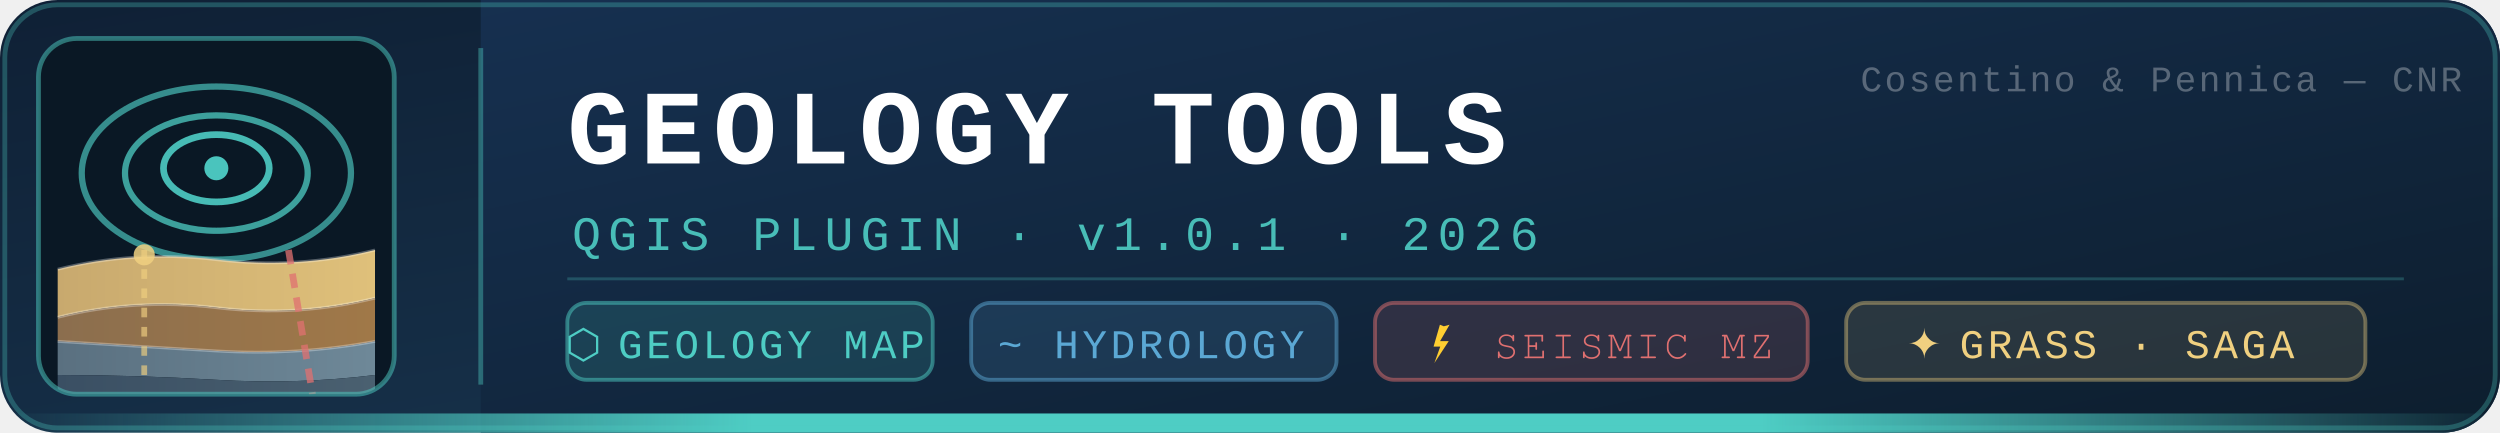
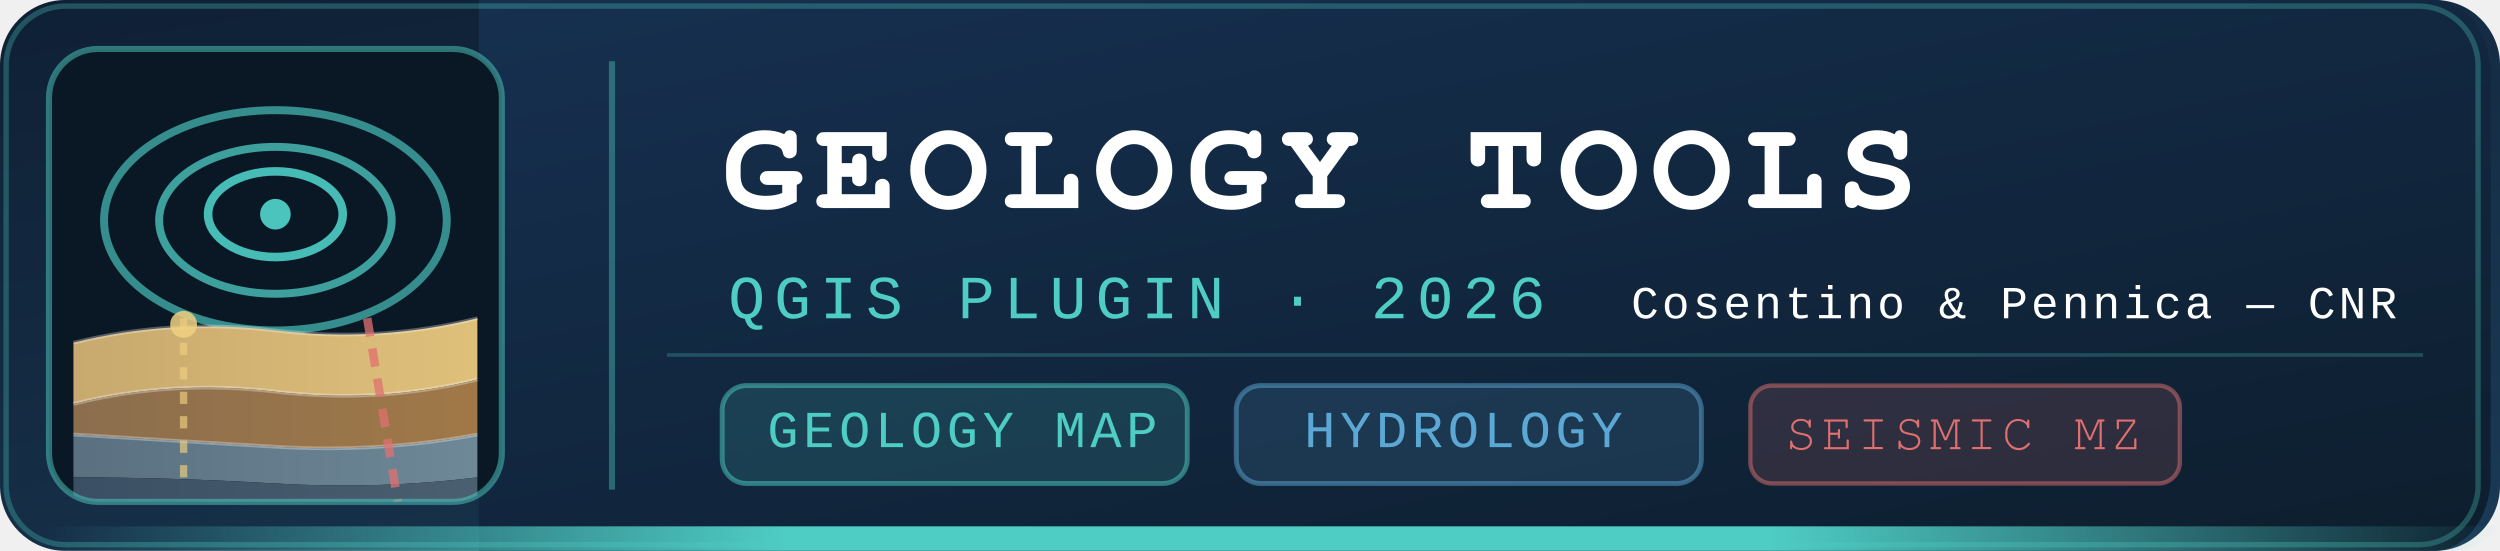
- <svg xmlns="http://www.w3.org/2000/svg" id="Livello_1" version="1.1" viewBox="0 0 520 90">
+ <svg xmlns="http://www.w3.org/2000/svg" id="Livello_1" version="1.1" viewBox="0 0 408.49 90">
  <defs>
    <style>
-       .st0, .st1, .st2, .st3, .st4, .st5, .st6, .st7, .st8, .st9, .st10, .st11, .st12, .st13, .st14 {
+       .st0, .st1, .st2, .st3, .st4, .st5, .st6, .st7, .st8, .st9, .st10, .st11, .st12, .st13 {
        fill: none;
      }

-       .st15, .st1, .st2, .st16, .st17, .st3, .st18, .st4, .st5, .st6, .st7, .st19, .st20, .st8, .st21, .st9, .st10, .st11, .st22, .st23, .st24, .st12, .st25, .st26, .st13, .st27, .st14 {
+       .st14, .st1, .st2, .st15, .st3, .st4, .st16, .st5, .st17, .st6, .st18, .st19, .st7, .st20, .st8, .st9, .st10, .st21, .st22, .st11, .st12, .st23, .st13, .st24 {
        isolation: isolate;
      }

-       .st15, .st23, .st27 {
+       .st14, .st22, .st24 {
        opacity: .15;
      }

-       .st15, .st25 {
+       .st14, .st23 {
        fill: #5ba8d4;
      }

-       .st1, .st2, .st3, .st5, .st6, .st10, .st11, .st12 {
+       .st1 {
+         opacity: .4;
+       }
+ 
+       .st1, .st2, .st4, .st5, .st8, .st9, .st10, .st12 {
        stroke: #4ecdc4;
      }

-       .st1, .st14 {
-         opacity: .4;
-       }
- 
-       .st2, .st6, .st9, .st13 {
+       .st2, .st5, .st11, .st13 {
        opacity: .5;
      }

+       .st15 {
+         fill: #f0d080;
+         opacity: .85;
+       }
+ 
+       .st3 {
+         stroke-dasharray: 3 2;
+       }
+ 
+       .st3, .st9 {
+         stroke-width: 1.4px;
+       }
+ 
+       .st3, .st11 {
+         stroke: #e07070;
+       }
+ 
+       .st3, .st12 {
+         opacity: .75;
+       }
+ 
+       .st4, .st6 {
+         opacity: .65;
+       }
+ 
+       .st4, .st12 {
+         stroke-width: 1.3px;
+       }
+ 
      .st16 {
-         opacity: .12;
-       }
- 
-       .st16, .st17, .st19 {
-         fill: #f0d080;
+         font-size: 10px;
+         letter-spacing: .15em;
+       }
+ 
+       .st16, .st17, .st19, .st23 {
+         font-family: CourierNewPSMT, 'Courier New';
+       }
+ 
+       .st16, .st19, .st21, .st22 {
+         fill: #4ecdc4;
+       }
+ 
+       .st5, .st13 {
+         stroke-width: .8px;
      }

      .st17 {
-         opacity: .85;
-       }
- 
-       .st3, .st18, .st8 {
-         opacity: .3;
-       }
- 
-       .st18 {
        font-size: 7.5px;
        letter-spacing: .07em;
      }

-       .st18, .st20 {
+       .st17, .st18 {
        fill: #fff;
      }

-       .st18, .st25, .st26, .st28 {
-         font-family: CourierNewPSMT, 'Courier New';
-       }
- 
-       .st4 {
-         stroke-dasharray: 3 2;
-       }
- 
-       .st4, .st9 {
-         stroke: #e07070;
-       }
- 
-       .st4, .st10 {
-         stroke-width: 1.4px;
-       }
- 
-       .st4, .st12 {
-         opacity: .75;
-       }
- 
-       .st5, .st7 {
-         opacity: .65;
-       }
- 
-       .st5, .st12 {
-         stroke-width: 1.3px;
-       }
- 
-       .st6, .st9, .st13, .st14 {
-         stroke-width: .8px;
-       }
- 
-       .st7 {
+       .st6 {
+         stroke: #f0d080;
        stroke-dasharray: 2 2;
        stroke-width: 1.2px;
      }

-       .st7, .st14 {
-         stroke: #f0d080;
-       }
- 
-       .st19, .st24, .st25 {
-         font-size: 8.5px;
-       }
- 
-       .st20 {
-         font-family: CourierNewPS-BoldMT, 'Courier New';
+       .st18 {
+         font-family: Courier-Bold, Courier;
        font-size: 22px;
        font-weight: 700;
        letter-spacing: .09em;
      }

+       .st19, .st23 {
+         font-size: 8.5px;
+         letter-spacing: .09em;
+       }
+ 
+       .st7 {
+         stroke: #fff;
+       }
+ 
+       .st7, .st8 {
+         opacity: .3;
+       }
+ 
+       .st7, .st10 {
+         stroke-width: .6px;
+       }
+ 
+       .st25 {
+         clip-path: url(#clippath-1);
+       }
+ 
+       .st26 {
+         clip-path: url(#clippath-2);
+       }
+ 
      .st8 {
-         stroke: #fff;
-       }
- 
-       .st8, .st11 {
-         stroke-width: .6px;
-       }
- 
-       .st29 {
-         clip-path: url(#clippath-1);
-       }
- 
-       .st30 {
-         clip-path: url(#clippath-2);
-       }
- 
-       .st10, .st26 {
+         stroke-width: .88px;
+       }
+ 
+       .st9 {
        opacity: .9;
      }

+       .st10 {
+         opacity: .25;
+       }
+ 
+       .st21 {
+         opacity: .95;
+       }
+ 
      .st11 {
-         opacity: .25;
-       }
- 
-       .st22 {
-         opacity: .95;
-       }
- 
-       .st22, .st23, .st24, .st26 {
-         fill: #4ecdc4;
-       }
- 
-       .st25, .st28 {
-         letter-spacing: .09em;
-       }
- 
-       .st26 {
-         font-size: 10px;
-         letter-spacing: .15em;
-       }
- 
-       .st31, .st27 {
+         stroke-width: .71px;
+       }
+ 
+       .st27, .st24 {
        fill: #e07070;
      }

      .st13 {
        stroke: #5ba8d4;
      }

+       .st28 {
+         fill: url(#Sfumatura_senza_nome);
+       }
+ 
+       .st29 {
+         fill: #0a1825;
+       }
+ 
+       .st30 {
+         fill: url(#Sfumatura_senza_nome_6);
+       }
+ 
+       .st31 {
+         fill: url(#Sfumatura_senza_nome_7);
+       }
+ 
      .st32 {
-         fill: #ffce31;
+         fill: url(#Sfumatura_senza_nome_5);
      }

      .st33 {
-         fill: url(#Sfumatura_senza_nome);
+         fill: url(#Sfumatura_senza_nome_3);
      }

      .st34 {
-         font-family: MyriadPro-Regular, 'Myriad Pro';
-         letter-spacing: .09em;
+         fill: url(#Sfumatura_senza_nome_4);
      }

      .st35 {
-         fill: #0a1825;
+         fill: url(#Sfumatura_senza_nome_2);
      }

      .st36 {
-         fill: url(#Sfumatura_senza_nome_6);
-       }
- 
-       .st37 {
-         fill: url(#Sfumatura_senza_nome_7);
-       }
- 
-       .st38 {
-         fill: url(#Sfumatura_senza_nome_5);
-       }
- 
-       .st39 {
-         fill: url(#Sfumatura_senza_nome_3);
-       }
- 
-       .st40 {
-         fill: url(#Sfumatura_senza_nome_4);
-       }
- 
-       .st41 {
-         fill: url(#Sfumatura_senza_nome_2);
-       }
- 
-       .st42 {
        clip-path: url(#clippath);
      }
    </style>
-     <linearGradient id="Sfumatura_senza_nome" data-name="Sfumatura senza nome" x1="-159.69" y1="340.48" x2="-158.69" y2="339.48" gradientTransform="translate(83040 30642.8) scale(520 -90)" gradientUnits="userSpaceOnUse">
+     <linearGradient id="Sfumatura_senza_nome" data-name="Sfumatura senza nome" x1="-319.44" y1="5.65" x2="-318.55" y2="6.55" gradientTransform="translate(166080 -504) scale(520 90)" gradientUnits="userSpaceOnUse">
      <stop offset="0" stop-color="#0f2035" />
      <stop offset="1" stop-color="#1a3a55" />
    </linearGradient>
    <clipPath id="clippath">
-       <rect class="st0" y="0" width="520" height="90" rx="12" ry="12" />
+       <path class="st0" d="M9.39,0h388.18C402.76,0,406.96,5.37,406.96,12v66c0,6.63-4.2,12-9.39,12H9.39c-5.19,0-9.39-5.37-9.39-12V12C0,5.37,4.2,0,9.39,0Z" />
    </clipPath>
-     <linearGradient id="Sfumatura_senza_nome_2" data-name="Sfumatura senza nome 2" x1="-159.62" y1="340.48" x2="-158.62" y2="339.48" gradientTransform="translate(67140 30642.8) scale(420 -90)" gradientUnits="userSpaceOnUse">
+     <linearGradient id="Sfumatura_senza_nome_2" data-name="Sfumatura senza nome 2" x1="-319.35" y1="5.65" x2="-318.46" y2="6.54" gradientTransform="translate(134180 -504) scale(420 90)" gradientUnits="userSpaceOnUse">
      <stop offset="0" stop-color="#163050" />
      <stop offset="1" stop-color="#0d1e2e" />
    </linearGradient>
    <clipPath id="clippath-1">
-       <rect class="st0" y="0" width="520" height="90" rx="12" ry="12" />
+       <path class="st0" d="M9.47,0h391.51C406.21,0,410.45,5.37,410.45,12v66c0,6.63-4.24,12-9.47,12H9.47c-5.23,0-9.47-5.37-9.47-12V12C0,5.37,4.24,0,9.47,0Z" />
    </clipPath>
-     <linearGradient id="Sfumatura_senza_nome_3" data-name="Sfumatura senza nome 3" x1="-159.69" y1="279.78" x2="-158.69" y2="279.78" gradientTransform="translate(83040 1207.1) scale(520 -4)" gradientUnits="userSpaceOnUse">
+     <linearGradient id="Sfumatura_senza_nome_3" data-name="Sfumatura senza nome 3" x1="-319.38" y1="126.5" x2="-318.59" y2="126.5" gradientTransform="translate(166080 -418) scale(520 4)" gradientUnits="userSpaceOnUse">
      <stop offset="0" stop-color="#4ecdc4" stop-opacity="0" />
      <stop offset=".3" stop-color="#4ecdc4" />
      <stop offset=".7" stop-color="#4ecdc4" />
      <stop offset="1" stop-color="#4ecdc4" stop-opacity="0" />
    </linearGradient>
    <clipPath id="clippath-2">
      <rect class="st0" x="8" y="8" width="74" height="74" rx="8" ry="8" />
    </clipPath>
-     <linearGradient id="Sfumatura_senza_nome_4" data-name="Sfumatura senza nome 4" x1="-157.58" y1="324.78" x2="-156.58" y2="324.78" gradientTransform="translate(10412 4605.86) scale(66 -14)" gradientUnits="userSpaceOnUse">
+     <linearGradient id="Sfumatura_senza_nome_4" data-name="Sfumatura senza nome 4" x1="-315.16" y1="36.5" x2="-314.16" y2="36.5" gradientTransform="translate(20812 -452) scale(66 14)" gradientUnits="userSpaceOnUse">
      <stop offset="0" stop-color="#c8a96e" />
      <stop offset="1" stop-color="#dfc07a" />
    </linearGradient>
-     <linearGradient id="Sfumatura_senza_nome_5" data-name="Sfumatura senza nome 5" x1="-157.58" y1="320.38" x2="-156.58" y2="320.38" gradientTransform="translate(10412 3671.85) scale(66 -11.25)" gradientUnits="userSpaceOnUse">
+     <linearGradient id="Sfumatura_senza_nome_5" data-name="Sfumatura senza nome 5" x1="-315.16" y1="45.3" x2="-314.16" y2="45.3" gradientTransform="translate(20812 -442) scale(66 11.25)" gradientUnits="userSpaceOnUse">
      <stop offset="0" stop-color="#8b6e4e" />
      <stop offset="1" stop-color="#a07848" />
    </linearGradient>
-     <linearGradient id="Sfumatura_senza_nome_6" data-name="Sfumatura senza nome 6" x1="-157.58" y1="312.54" x2="-156.58" y2="312.54" gradientTransform="translate(10412 2679.63) scale(66 -8.33)" gradientUnits="userSpaceOnUse">
+     <linearGradient id="Sfumatura_senza_nome_6" data-name="Sfumatura senza nome 6" x1="-315.16" y1="60.87" x2="-314.16" y2="60.87" gradientTransform="translate(20812 -431.86) scale(66 8.33)" gradientUnits="userSpaceOnUse">
      <stop offset="0" stop-color="#5a7080" />
      <stop offset="1" stop-color="#6e8898" />
    </linearGradient>
-     <linearGradient id="Sfumatura_senza_nome_7" data-name="Sfumatura senza nome 7" x1="-157.58" y1="279.78" x2="-156.58" y2="279.78" gradientTransform="translate(10412 1199.1) scale(66 -4)" gradientUnits="userSpaceOnUse">
+     <linearGradient id="Sfumatura_senza_nome_7" data-name="Sfumatura senza nome 7" x1="-315.16" y1="126.5" x2="-314.16" y2="126.5" gradientTransform="translate(20812 -426) scale(66 4)" gradientUnits="userSpaceOnUse">
      <stop offset="0" stop-color="#3a4f63" />
      <stop offset="1" stop-color="#4a6070" />
    </linearGradient>
  </defs>
-   <rect class="st33" y="0" width="520" height="90" rx="12" ry="12" />
-   <g class="st42">
-     <rect class="st41" x="100" y="0" width="420" height="90" />
+   <rect class="st28" y="0" width="408.49" height="90" rx="10.64" ry="10.64" />
+   <g class="st36">
+     <rect class="st35" x="78.26" y="0" width="328.7" height="90" />
  </g>
  <line class="st1" x1="100" y1="10" x2="100" y2="80" />
-   <g class="st29">
-     <rect class="st39" y="86" width="520" height="4" />
-   </g>
-   <g class="st30">
+   <g class="st25">
+     <rect class="st33" y="86" width="410.45" height="4" />
+   </g>
+   <g class="st26">
    <g>
-       <rect class="st35" x="8" y="8" width="74" height="74" rx="8" ry="8" />
-       <ellipse class="st5" cx="45" cy="36" rx="28" ry="18" />
+       <rect class="st29" x="8" y="8" width="74" height="74" rx="8" ry="8" />
+       <ellipse class="st4" cx="45" cy="36" rx="28" ry="18" />
      <ellipse class="st12" cx="45" cy="36" rx="19" ry="12" />
-       <ellipse class="st10" cx="45" cy="35" rx="11" ry="7" />
-       <circle class="st22" cx="45" cy="35" r="2.5" />
-       <path class="st40" d="M12,56c10.67-2.67,21.67-3.33,33-2s22.33.67,33-2v10c-10.67,2.67-21.67,3.33-33,2-11.33-1.33-22.33-.67-33,2v-10Z" />
-       <path class="st38" d="M12,66c10.67-2.67,21.67-3.33,33-2,11.33,1.33,22.33.67,33-2v9c-10.67,2-21.67,2.67-33,2s-22.33-1.33-33-2v-5Z" />
-       <path class="st36" d="M12,71c10.67.67,21.67,1.33,33,2s22.33,0,33-2v7c-10.67,1.33-21.67,1.67-33,1s-22.33-1-33-1v-7Z" />
-       <path class="st37" d="M12,78c10.67,0,21.67.33,33,1s22.33.33,33-1v4H12v-4Z" />
-       <path class="st8" d="M12,56c10.67-2.67,21.67-3.33,33-2s22.33.67,33-2" />
-       <path class="st8" d="M12,66c10.67-2.67,21.67-3.33,33-2,11.33,1.33,22.33.67,33-2" />
-       <path class="st8" d="M12,71c10.67.67,21.67,1.33,33,2s22.33,0,33-2" />
-       <line class="st4" x1="60" y1="52" x2="65" y2="82" />
-       <line class="st7" x1="30" y1="52" x2="30" y2="80" />
-       <circle class="st17" cx="30" cy="53" r="2.2" />
+       <ellipse class="st9" cx="45" cy="35" rx="11" ry="7" />
+       <circle class="st21" cx="45" cy="35" r="2.5" />
+       <path class="st34" d="M12,56c10.67-2.67,21.67-3.33,33-2s22.33.67,33-2v10c-10.67,2.67-21.67,3.33-33,2s-22.33-.67-33,2v-10Z" />
+       <path class="st32" d="M12,66c10.67-2.67,21.67-3.33,33-2s22.33.67,33-2v9c-10.67,2-21.67,2.67-33,2s-22.33-1.33-33-2v-5Z" />
+       <path class="st30" d="M12,71c10.67.67,21.67,1.33,33,2s22.33,0,33-2v7c-10.67,1.33-21.67,1.67-33,1s-22.33-1-33-1v-7Z" />
+       <path class="st31" d="M12,78c10.67,0,21.67.33,33,1s22.33.33,33-1v4H12v-4Z" />
+       <path class="st7" d="M12,56c10.67-2.67,21.67-3.33,33-2s22.33.67,33-2" />
+       <path class="st7" d="M12,66c10.67-2.67,21.67-3.33,33-2s22.33.67,33-2" />
+       <path class="st7" d="M12,71c10.67.67,21.67,1.33,33,2s22.33,0,33-2" />
+       <line class="st3" x1="60" y1="52" x2="65" y2="82" />
+       <line class="st6" x1="30" y1="52" x2="30" y2="80" />
+       <circle class="st15" cx="30" cy="53" r="2.2" />
    </g>
  </g>
  <rect class="st2" x="8" y="8" width="74" height="74" rx="8" ry="8" />
-   <text class="st20" transform="translate(118 34)">
-     <tspan x="0" y="0">GEOLOGY TOOLS</tspan>
-   </text>
-   <text class="st26" transform="translate(119 52)">
-     <tspan x="0" y="0">QGIS PLUGIN · v1.0.1 · 2026</tspan>
-   </text>
-   <line class="st11" x1="118" y1="58" x2="500" y2="58" />
-   <rect class="st23" x="118" y="63" width="76" height="16" rx="4" ry="4" />
-   <rect class="st6" x="118" y="63" width="76" height="16" rx="4" ry="4" />
-   <text class="st24" transform="translate(117.64 74.5)">
-     <tspan class="st34" x="0" y="0">⬡</tspan>
-     <tspan class="st28" x="5.05" y="0" xml:space="preserve"> GEOLOGY MAP</tspan>
-   </text>
-   <rect class="st15" x="202" y="63" width="76" height="16" rx="4" ry="4" />
+   <g class="st20">
+     <text class="st18" transform="translate(118 34)">
+       <tspan x="0" y="0">GEOLOGY TOOLS</tspan>
+     </text>
+   </g>
+   <g class="st20">
+     <text class="st16" transform="translate(119 52)">
+       <tspan x="0" y="0">QGIS PLUGIN · 2026</tspan>
+     </text>
+   </g>
+   <line class="st10" x1="109" y1="58" x2="395.91" y2="58" />
+   <rect class="st22" x="118" y="63" width="76" height="16" rx="4" ry="4" />
+   <rect class="st5" x="118" y="63" width="76" height="16" rx="4" ry="4" />
+   <g class="st20">
+     <text class="st19" transform="translate(119.51 73.06)">
+       <tspan x="0" y="0" xml:space="preserve"> GEOLOGY MAP</tspan>
+     </text>
+   </g>
+   <rect class="st14" x="202" y="63" width="76" height="16" rx="4" ry="4" />
  <rect class="st13" x="202" y="63" width="76" height="16" rx="4" ry="4" />
-   <text class="st25" transform="translate(207.55 74.5)">
-     <tspan x="0" y="0">~ HYDROLOGY</tspan>
-   </text>
-   <rect class="st27" x="286" y="63" width="90" height="16" rx="4" ry="4" />
-   <rect class="st9" x="286" y="63" width="90" height="16" rx="4" ry="4" />
-   <g class="st21">
-     <polygon class="st32" points="301.51 67.54 300.31 67.87 299.5 67.54 298.18 72.1 299.57 72.1 298.35 75.51 301.34 70.95 299.54 70.95 301.51 67.54" />
-     <path class="st31" d="M314.59,69.99v-.12c0-.08.02-.14.05-.18.03-.04.07-.05.13-.05s.09.02.13.05c.03.04.05.09.05.18v.89c0,.08-.02.14-.05.18-.03.04-.07.05-.13.05-.05,0-.09-.02-.12-.05-.03-.03-.05-.09-.05-.16-.01-.23-.13-.44-.36-.63-.23-.18-.52-.28-.89-.28-.38,0-.69.1-.92.3-.23.2-.34.43-.34.7,0,.14.03.26.1.38.06.11.15.21.25.28.1.07.22.13.36.17s.34.09.62.14c.47.08.8.16.98.24.24.11.42.26.55.45.12.19.18.42.18.68,0,.4-.16.74-.48,1.02-.32.28-.75.42-1.29.42-.61,0-1.09-.19-1.45-.57v.2c0,.08-.02.14-.05.18-.03.04-.07.05-.13.05s-.09-.02-.12-.05-.05-.1-.05-.18v-.96c0-.09.02-.15.05-.18.03-.04.07-.05.13-.05.05,0,.09.02.12.05.03.03.05.09.05.16.01.25.15.49.41.7s.61.31,1.04.31.78-.11,1.04-.33c.25-.22.38-.48.38-.78,0-.18-.05-.35-.15-.49s-.24-.25-.43-.34c-.13-.06-.41-.12-.83-.2-.58-.1-1-.25-1.25-.44-.25-.2-.38-.48-.38-.85s.15-.68.44-.94c.29-.26.68-.39,1.16-.39s.91.15,1.26.46Z" />
-     <path class="st31" d="M318.11,72.16v2h2.68v-1.03c0-.08.02-.14.05-.18.03-.04.07-.05.13-.05s.1.02.13.05c.03.04.05.1.05.18v1.38h-3.85c-.08,0-.14-.02-.18-.05-.04-.03-.05-.08-.05-.12,0-.05.02-.1.05-.13.04-.03.1-.05.18-.05h.47v-4.16h-.47c-.08,0-.14-.02-.18-.05-.04-.03-.05-.07-.05-.13s.02-.09.05-.13c.04-.03.1-.05.18-.05h3.67v1.2c0,.08-.02.14-.05.18-.03.04-.07.05-.13.05s-.09-.02-.13-.05c-.03-.04-.05-.09-.05-.18v-.85h-2.5v1.81h1.25v-.39c0-.08.02-.14.05-.18s.08-.05.13-.05.09.02.12.05.05.1.05.18v1.14c0,.08-.02.14-.05.18s-.08.05-.12.05-.09-.02-.13-.05-.05-.09-.05-.18v-.39h-1.25Z" />
-     <path class="st31" d="M325.32,69.99v4.16h1.2c.08,0,.14.02.18.05.04.03.05.07.05.13,0,.05-.02.09-.05.12s-.1.05-.18.05h-2.74c-.08,0-.14-.02-.18-.05s-.05-.08-.05-.12c0-.05.02-.1.05-.13.04-.03.1-.05.18-.05h1.2v-4.16h-1.2c-.08,0-.14-.02-.18-.05-.04-.03-.05-.07-.05-.13s.02-.09.05-.13c.04-.03.1-.05.18-.05h2.74c.08,0,.14.02.18.05.04.03.05.07.05.13s-.02.09-.05.13c-.04.03-.1.05-.18.05h-1.2Z" />
-     <path class="st31" d="M332.29,69.99v-.12c0-.08.02-.14.05-.18.03-.04.07-.05.13-.05s.1.02.13.05c.03.04.05.09.05.18v.89c0,.08-.02.14-.05.18-.03.04-.07.05-.13.05-.05,0-.09-.02-.12-.05-.03-.03-.05-.09-.05-.16-.01-.23-.13-.44-.36-.63-.23-.18-.52-.28-.89-.28-.38,0-.69.1-.92.3-.23.2-.34.43-.34.7,0,.14.03.26.1.38.06.11.15.21.25.28.11.07.22.13.36.17s.34.09.62.14c.47.08.8.16.98.24.24.11.42.26.55.45.12.19.18.42.18.68,0,.4-.16.74-.48,1.02-.32.28-.75.42-1.29.42-.61,0-1.09-.19-1.45-.57v.2c0,.08-.02.14-.05.18-.03.04-.07.05-.13.05-.05,0-.09-.02-.12-.05s-.05-.1-.05-.18v-.96c0-.09.02-.15.05-.18.03-.04.07-.05.13-.05.05,0,.09.02.12.05.03.03.05.09.05.16.01.25.15.49.41.7s.61.31,1.04.31.78-.11,1.04-.33c.25-.22.38-.48.38-.78,0-.18-.05-.35-.15-.49-.1-.14-.24-.25-.43-.34-.13-.06-.41-.12-.83-.2-.58-.1-.99-.25-1.25-.44-.25-.2-.38-.48-.38-.85s.15-.68.44-.94c.29-.26.68-.39,1.16-.39s.91.15,1.26.46Z" />
-     <path class="st31" d="M337.17,73.04h-.4l-1.34-3.05h-.07v4.16h.64c.08,0,.14.02.18.05.04.03.05.07.05.13,0,.05-.02.09-.05.12s-.1.05-.18.05h-1.29c-.08,0-.14-.02-.18-.05s-.05-.08-.05-.12c0-.05.02-.1.05-.13.04-.03.1-.05.18-.05h.29v-4.16h-.22c-.08,0-.14-.02-.18-.05-.04-.03-.05-.07-.05-.13s.02-.09.05-.13c.04-.03.09-.05.18-.05h.86l1.32,3,1.3-3h.85c.09,0,.15.02.18.05.04.03.05.07.05.13s-.02.09-.05.13c-.04.03-.1.05-.18.05h-.22v4.16h.29c.08,0,.15.02.18.05.04.03.05.07.05.13,0,.05-.02.09-.05.12-.04.03-.1.05-.18.05h-1.28c-.08,0-.14-.02-.18-.05-.04-.03-.06-.08-.06-.12,0-.05.02-.1.05-.13.04-.03.1-.05.18-.05h.64v-4.16h-.07l-1.32,3.05Z" />
-     <path class="st31" d="M343.02,69.99v4.16h1.2c.08,0,.14.02.18.05.04.03.05.07.05.13,0,.05-.02.09-.05.12s-.1.05-.18.05h-2.74c-.08,0-.14-.02-.18-.05s-.05-.08-.05-.12c0-.05.02-.1.05-.13.04-.03.1-.05.18-.05h1.2v-4.16h-1.2c-.08,0-.14-.02-.18-.05-.04-.03-.05-.07-.05-.13s.02-.09.05-.13c.04-.03.1-.05.18-.05h2.74c.08,0,.14.02.18.05.04.03.05.07.05.13s-.02.09-.05.13c-.04.03-.1.05-.18.05h-1.2Z" />
-     <path class="st31" d="M350.28,70.12v-.24c0-.08.02-.14.05-.18.03-.04.07-.05.13-.05s.09.02.13.05c.03.04.05.09.05.18v.97c0,.09-.02.15-.05.18-.03.04-.07.05-.13.05-.05,0-.09-.02-.12-.05-.03-.03-.05-.09-.06-.16-.01-.23-.14-.44-.38-.62-.32-.25-.69-.37-1.1-.37-.27,0-.52.06-.76.18-.18.09-.32.19-.42.32-.18.21-.33.46-.44.72-.08.19-.12.41-.12.66v.61c0,.52.19.97.56,1.36.38.38.81.57,1.31.57.3,0,.57-.06.8-.19.24-.13.47-.33.69-.59.05-.06.1-.09.16-.09.05,0,.09.01.12.05.03.03.05.07.05.12,0,.06-.06.16-.18.29-.23.25-.48.45-.77.58-.28.13-.57.19-.86.19-.25,0-.51-.05-.77-.14-.2-.08-.36-.16-.49-.26-.13-.1-.29-.27-.48-.5-.19-.24-.32-.46-.39-.66-.07-.2-.1-.42-.1-.66v-.71c0-.34.09-.69.28-1.05.18-.36.44-.63.75-.83s.67-.29,1.04-.29c.58,0,1.07.2,1.49.59Z" />
-     <path class="st31" d="M360.77,73.04h-.4l-1.34-3.05h-.07v4.16h.64c.08,0,.14.02.18.05.04.03.05.07.05.13,0,.05-.02.09-.05.12-.04.03-.09.05-.18.05h-1.29c-.08,0-.14-.02-.18-.05-.04-.03-.05-.08-.05-.12,0-.05.02-.1.05-.13.04-.03.1-.05.18-.05h.29v-4.16h-.22c-.08,0-.14-.02-.18-.05-.04-.03-.05-.07-.05-.13s.02-.09.05-.13c.04-.03.1-.05.18-.05h.85l1.32,3,1.3-3h.85c.09,0,.15.02.18.05.04.03.05.07.05.13s-.02.09-.05.13c-.04.03-.1.05-.18.05h-.22v4.16h.29c.09,0,.15.02.18.05.04.03.05.07.05.13,0,.05-.02.09-.05.12s-.1.05-.18.05h-1.28c-.08,0-.14-.02-.18-.05s-.06-.08-.06-.12c0-.05.02-.1.05-.13.04-.03.1-.05.18-.05h.64v-4.16h-.07l-1.32,3.05Z" />
-     <path class="st31" d="M368.13,74.5h-3.36v-.51l2.83-3.97v-.03h-2.32v1.03c0,.09-.02.15-.05.18s-.08.05-.13.05c-.05,0-.09-.02-.12-.05s-.05-.1-.05-.18v-1.37h3.01v.49l-2.83,3.98v.04h2.67v-1.22c0-.09.02-.15.05-.18.03-.04.07-.05.13-.05s.09.02.13.05c.03.04.05.1.05.18v1.56Z" />
-   </g>
-   <rect class="st16" x="384" y="63" width="108" height="16" rx="4" ry="4" />
-   <rect class="st14" x="384" y="63" width="108" height="16" rx="4" ry="4" />
-   <text class="st19" transform="translate(396.69 74.5)">
-     <tspan class="st34" x="0" y="0">✦</tspan>
-     <tspan class="st28" x="5.05" y="0" xml:space="preserve"> GRASS · SAGA</tspan>
-   </text>
-   <text class="st18" transform="translate(386.98 19)">
-     <tspan x="0" y="0">Cosentino &amp; Pennica — CNR</tspan>
-   </text>
-   <rect class="st3" x="1" y="1" width="518" height="88" rx="11" ry="11" />
+   <g class="st20">
+     <text class="st23" transform="translate(213.1 73.06)">
+       <tspan x="0" y="0">HYDROLOGY</tspan>
+     </text>
+   </g>
+   <rect class="st24" x="286" y="63" width="70.18" height="16" rx="3.53" ry="3.53" />
+   <rect class="st11" x="286" y="63" width="70.18" height="16" rx="3.53" ry="3.53" />
+   <g class="st20">
+     <path class="st27" d="M295.53,68.88v-.12c0-.08.02-.14.05-.18s.07-.05.13-.05.09.02.13.05c.03.04.05.09.05.18v.89c0,.08-.02.14-.05.18s-.07.05-.13.05c-.05,0-.09-.02-.12-.05-.03-.03-.05-.09-.05-.16-.01-.23-.13-.44-.36-.63-.23-.18-.52-.28-.89-.28s-.69.1-.92.3c-.23.2-.34.43-.34.7,0,.14.03.26.1.38.06.11.15.21.25.28s.22.13.36.17.34.09.62.14c.47.08.8.16.98.24.24.11.42.26.55.45.12.19.18.42.18.68,0,.4-.16.74-.48,1.02s-.75.42-1.29.42c-.61,0-1.09-.19-1.45-.57v.2c0,.08-.02.14-.05.18s-.07.05-.13.05-.09-.02-.12-.05-.05-.1-.05-.18v-.96c0-.09.02-.15.05-.18.03-.04.07-.05.13-.05.05,0,.09.02.12.05.03.03.05.09.05.16.01.25.15.49.41.7s.61.31,1.04.31.78-.11,1.04-.33c.25-.22.38-.48.38-.78,0-.18-.05-.35-.15-.49s-.24-.25-.43-.34c-.13-.06-.41-.12-.83-.2-.58-.1-1-.25-1.25-.44-.25-.2-.38-.48-.38-.85s.15-.68.44-.94.68-.39,1.16-.39.91.15,1.26.46v-.02Z" />
+     <path class="st27" d="M299.05,71.06v2h2.68v-1.03c0-.08.02-.14.05-.18s.07-.05.13-.05.1.02.13.05c.03.04.05.1.05.18v1.38h-3.85c-.08,0-.14-.02-.18-.05-.04-.03-.05-.08-.05-.12,0-.05.02-.1.05-.13.04-.03.1-.05.18-.05h.47v-4.16h-.47c-.08,0-.14-.02-.18-.05-.04-.03-.05-.07-.05-.13s.02-.09.05-.13c.04-.03.1-.05.18-.05h3.67v1.2c0,.08-.02.14-.05.18s-.07.05-.13.05-.09-.02-.13-.05c-.03-.04-.05-.09-.05-.18v-.85h-2.5v1.81h1.25v-.39c0-.08.02-.14.05-.18s.08-.05.13-.05.09.02.12.05.05.1.05.18v1.14c0,.08-.02.14-.05.18s-.08.05-.12.05-.09-.02-.13-.05-.05-.09-.05-.18v-.39s-1.25,0-1.25,0Z" />
+     <path class="st27" d="M306.26,68.88v4.16h1.2c.08,0,.14.02.18.05.04.03.05.07.05.13,0,.05-.02.09-.05.12s-.1.05-.18.05h-2.74c-.08,0-.14-.02-.18-.05s-.05-.08-.05-.12c0-.05.02-.1.05-.13.04-.03.1-.05.18-.05h1.2v-4.16h-1.2c-.08,0-.14-.02-.18-.05-.04-.03-.05-.07-.05-.13s.02-.09.05-.13c.04-.03.1-.05.18-.05h2.74c.08,0,.14.02.18.05.04.03.05.07.05.13s-.02.09-.05.13c-.04.03-.1.05-.18.05,0,0-1.2,0-1.2,0Z" />
+     <path class="st27" d="M313.23,68.88v-.12c0-.08.02-.14.05-.18s.07-.05.13-.05.1.02.13.05c.03.04.05.09.05.18v.89c0,.08-.02.14-.05.18s-.07.05-.13.05c-.05,0-.09-.02-.12-.05-.03-.03-.05-.09-.05-.16-.01-.23-.13-.44-.36-.63-.23-.18-.52-.28-.89-.28s-.69.1-.92.3c-.23.2-.34.43-.34.7,0,.14.03.26.1.38.06.11.15.21.25.28.11.07.22.13.36.17s.34.09.62.14c.47.08.8.16.98.24.24.11.42.26.55.45.12.19.18.42.18.68,0,.4-.16.74-.48,1.02s-.75.42-1.29.42c-.61,0-1.09-.19-1.45-.57v.2c0,.08-.02.14-.05.18s-.07.05-.13.05c-.05,0-.09-.02-.12-.05s-.05-.1-.05-.18v-.96c0-.09.02-.15.05-.18.03-.04.07-.05.13-.05.05,0,.09.02.12.05.03.03.05.09.05.16.01.25.15.49.41.7s.61.31,1.04.31.78-.11,1.04-.33c.25-.22.38-.48.38-.78,0-.18-.05-.35-.15-.49s-.24-.25-.43-.34c-.13-.06-.41-.12-.83-.2-.58-.1-.99-.25-1.25-.44-.25-.2-.38-.48-.38-.85s.15-.68.44-.94.68-.39,1.16-.39.91.15,1.26.46v-.02Z" />
+     <path class="st27" d="M318.11,71.94h-.4l-1.34-3.05h-.07v4.16h.64c.08,0,.14.02.18.05.04.03.05.07.05.13,0,.05-.02.09-.05.12s-.1.05-.18.05h-1.29c-.08,0-.14-.02-.18-.05s-.05-.08-.05-.12c0-.05.02-.1.05-.13.04-.03.1-.05.18-.05h.29v-4.16h-.22c-.08,0-.14-.02-.18-.05-.04-.03-.05-.07-.05-.13s.02-.09.05-.13c.04-.03.09-.05.18-.05h.86l1.32,3,1.3-3h.85c.09,0,.15.02.18.05.04.03.05.07.05.13s-.02.09-.05.13c-.04.03-.1.05-.18.05h-.22v4.16h.29c.08,0,.15.02.18.05.04.03.05.07.05.13,0,.05-.02.09-.05.12-.04.03-.1.05-.18.05h-1.28c-.08,0-.14-.02-.18-.05-.04-.03-.06-.08-.06-.12,0-.05.02-.1.05-.13.04-.03.1-.05.18-.05h.64v-4.16h-.07l-1.32,3.05h.03Z" />
+     <path class="st27" d="M323.96,68.88v4.16h1.2c.08,0,.14.02.18.05.04.03.05.07.05.13,0,.05-.02.09-.05.12s-.1.05-.18.05h-2.74c-.08,0-.14-.02-.18-.05s-.05-.08-.05-.12c0-.05.02-.1.05-.13.04-.03.1-.05.18-.05h1.2v-4.16h-1.2c-.08,0-.14-.02-.18-.05-.04-.03-.05-.07-.05-.13s.02-.09.05-.13c.04-.03.1-.05.18-.05h2.74c.08,0,.14.02.18.05.04.03.05.07.05.13s-.02.09-.05.13c-.04.03-.1.05-.18.05,0,0-1.2,0-1.2,0Z" />
+     <path class="st27" d="M331.22,69.02v-.24c0-.08.02-.14.05-.18s.07-.05.13-.05.09.02.13.05c.03.04.05.09.05.18v.97c0,.09-.02.15-.05.18-.03.04-.07.05-.13.05-.05,0-.09-.02-.12-.05-.03-.03-.05-.09-.06-.16-.01-.23-.14-.44-.38-.62-.32-.25-.69-.37-1.1-.37-.27,0-.52.06-.76.18-.18.09-.32.19-.42.32-.18.21-.33.46-.44.72-.08.19-.12.41-.12.66v.61c0,.52.19.97.56,1.36.38.38.81.57,1.31.57.3,0,.57-.06.8-.19.24-.13.47-.33.69-.59.05-.06.1-.09.16-.09.05,0,.09.01.12.05.03.03.05.07.05.12,0,.06-.06.16-.18.29-.23.25-.48.45-.77.58-.28.13-.57.19-.86.19-.25,0-.51-.05-.77-.14-.2-.08-.36-.16-.49-.26s-.29-.27-.48-.5c-.19-.24-.32-.46-.39-.66-.07-.2-.1-.42-.1-.66v-.71c0-.34.09-.69.28-1.05.18-.36.44-.63.75-.83s.67-.29,1.04-.29c.58,0,1.07.2,1.49.59v-.03Z" />
+     <path class="st27" d="M341.71,71.94h-.4l-1.34-3.05h-.07v4.16h.64c.08,0,.14.02.18.05.04.03.05.07.05.13,0,.05-.02.09-.05.12-.04.03-.09.05-.18.05h-1.29c-.08,0-.14-.02-.18-.05-.04-.03-.05-.08-.05-.12,0-.05.02-.1.05-.13.04-.03.1-.05.18-.05h.29v-4.16h-.22c-.08,0-.14-.02-.18-.05-.04-.03-.05-.07-.05-.13s.02-.09.05-.13c.04-.03.1-.05.18-.05h.85l1.32,3,1.3-3h.85c.09,0,.15.02.18.05.04.03.05.07.05.13s-.02.09-.05.13c-.04.03-.1.05-.18.05h-.22v4.16h.29c.09,0,.15.02.18.05.04.03.05.07.05.13,0,.05-.02.09-.05.12s-.1.05-.18.05h-1.28c-.08,0-.14-.02-.18-.05s-.06-.08-.06-.12c0-.05.02-.1.05-.13.04-.03.1-.05.18-.05h.64v-4.16h-.07l-1.32,3.05h.04Z" />
+     <path class="st27" d="M349.07,73.4h-3.36v-.51l2.83-3.97v-.03h-2.32v1.03c0,.09-.02.15-.05.18s-.08.05-.13.05-.09-.02-.12-.05-.05-.1-.05-.18v-1.37h3.01v.49l-2.83,3.98v.04h2.67v-1.22c0-.09.02-.15.05-.18.03-.04.07-.05.13-.05s.09.02.13.05c.03.04.05.1.05.18v1.56h-.01Z" />
+   </g>
+   <g class="st20">
+     <text class="st17" transform="translate(266.53 52)">
+       <tspan x="0" y="0">Cosentino &amp; Pennica — CNR</tspan>
+     </text>
+   </g>
+   <rect class="st8" x="1" y="1" width="403.91" height="88" rx="9.71" ry="9.71" />
</svg>
